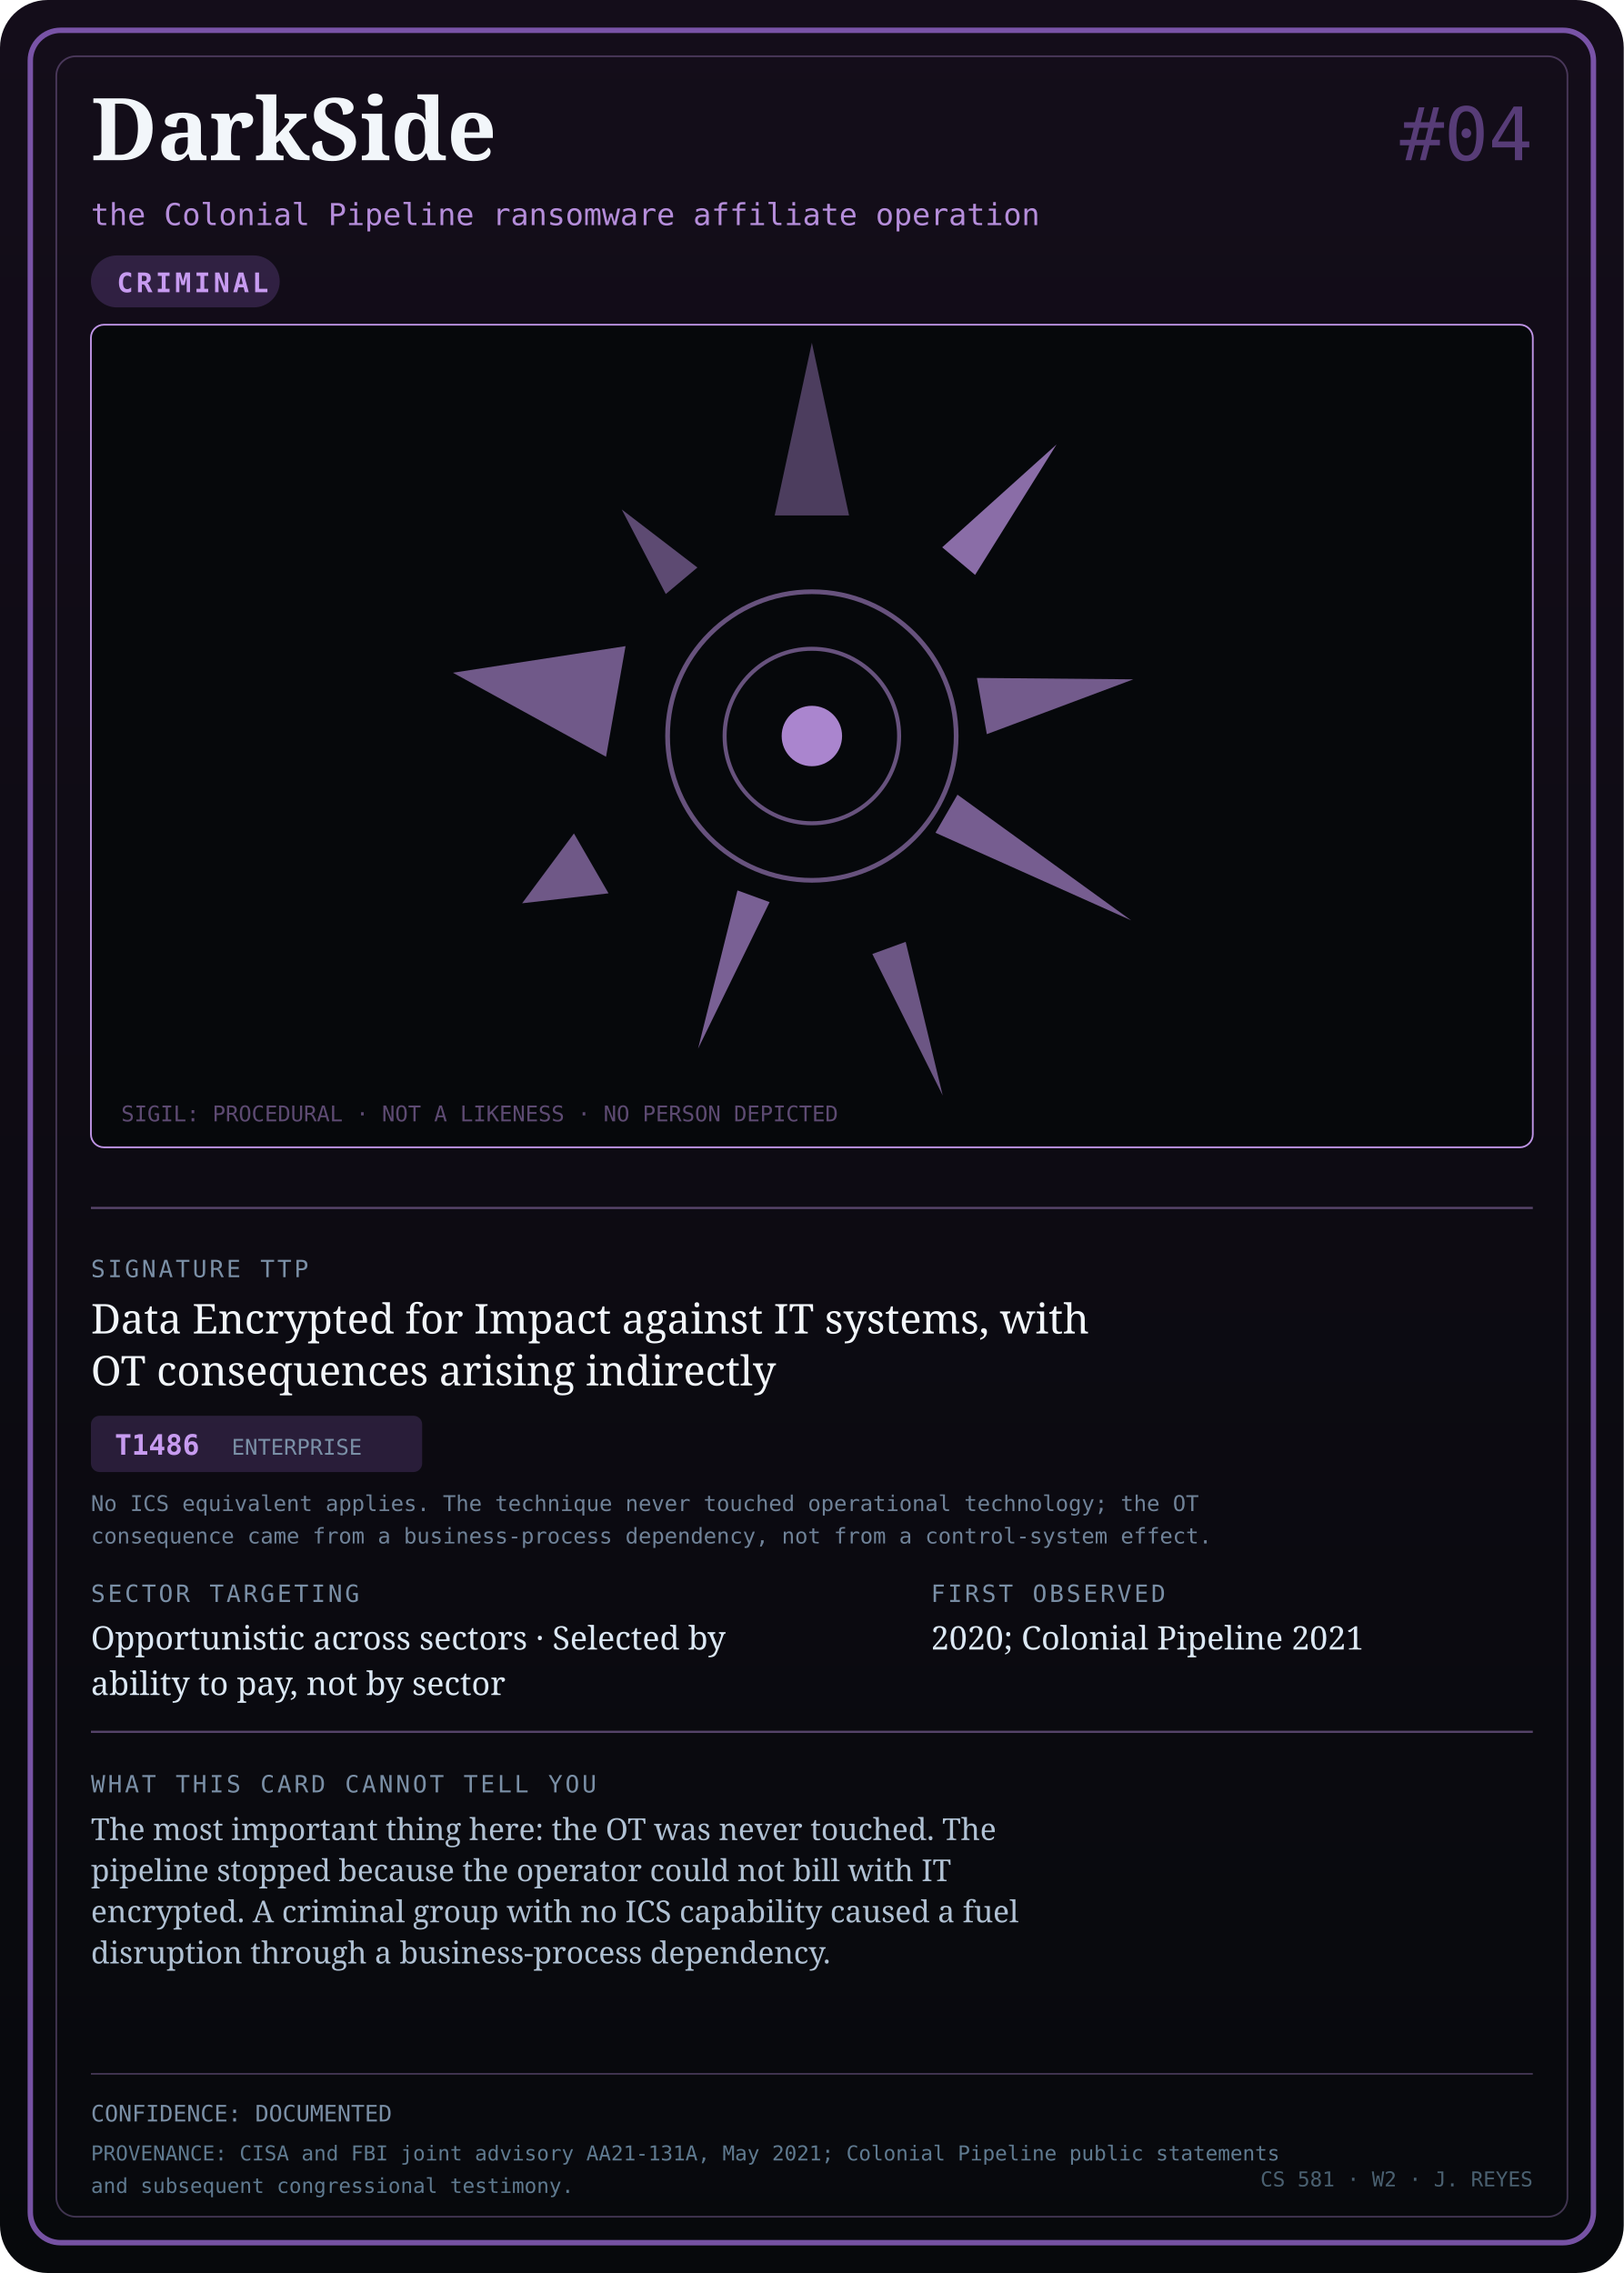
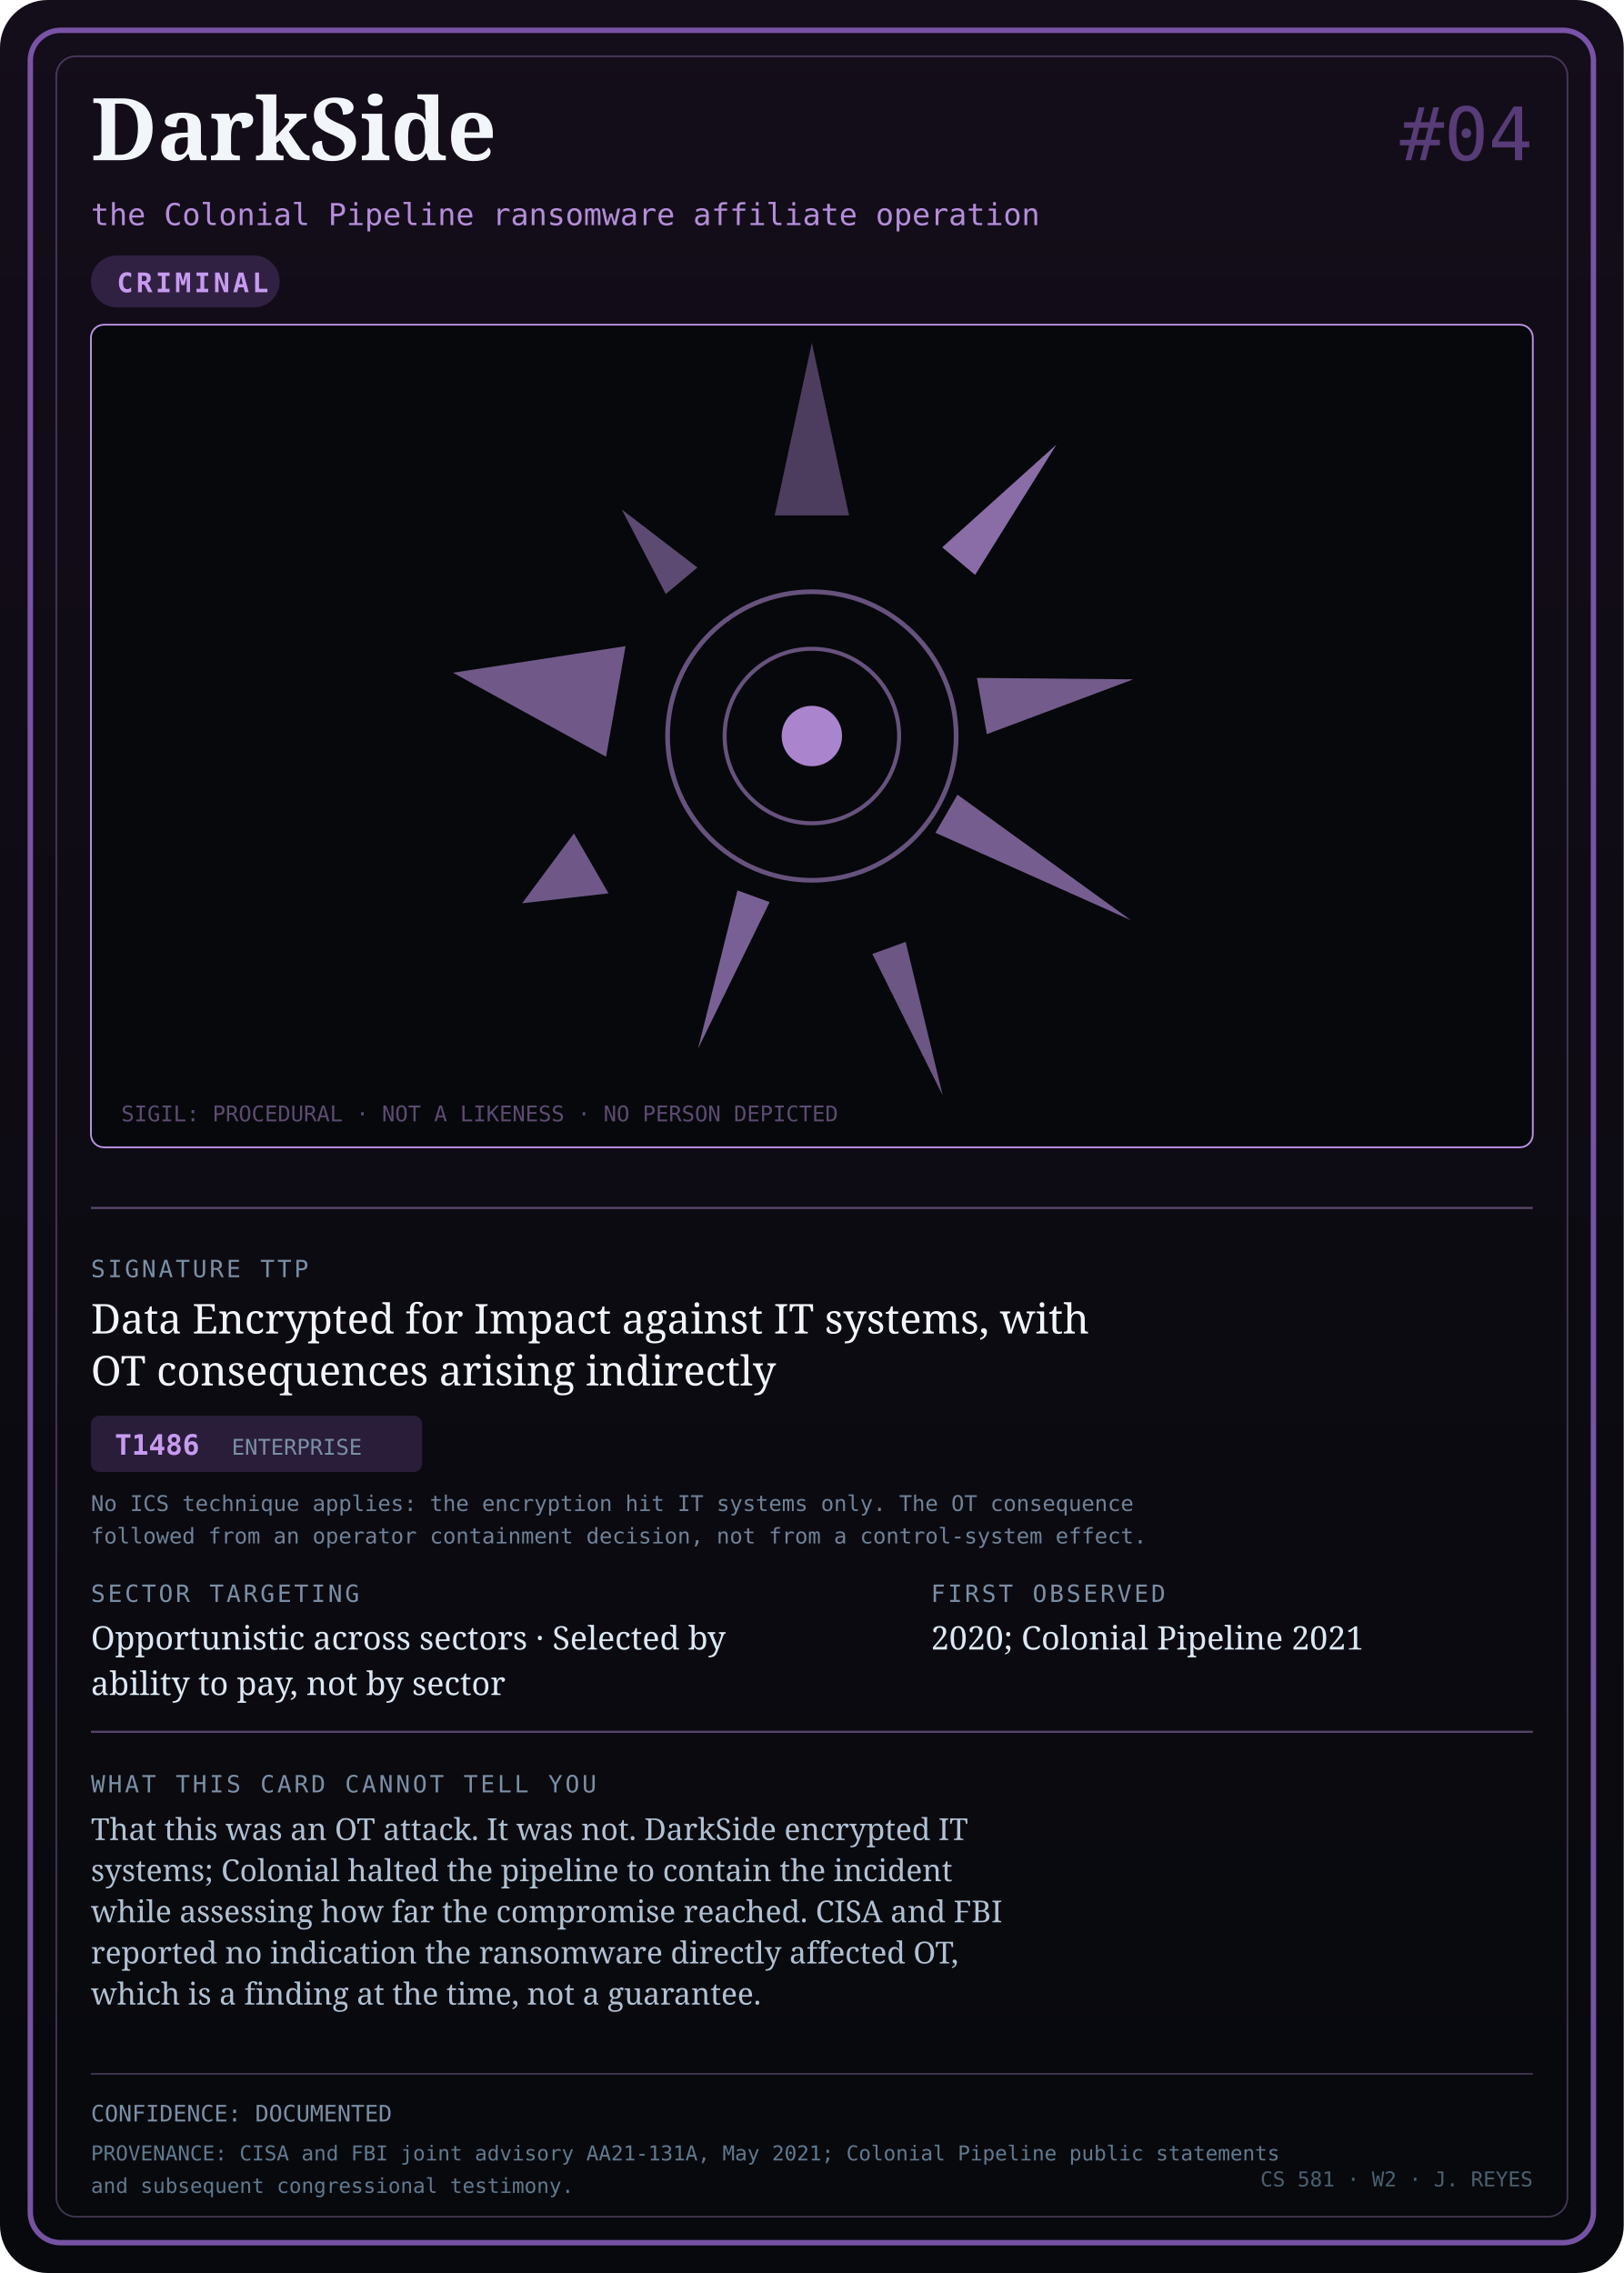
<svg xmlns="http://www.w3.org/2000/svg" viewBox="0 0 750 1050" width="750" height="1050" role="img" aria-label="Threat actor card: DarkSide">
  <defs>
    <linearGradient id="g04" x1="0" y1="0" x2="0" y2="1">
      <stop offset="0" stop-color="#140d1a" />
      <stop offset="1" stop-color="#07090c" />
    </linearGradient>
    <clipPath id="art04">
      <rect x="42" y="150" width="666" height="380" rx="6" />
    </clipPath>
  </defs>
  <rect width="750" height="1050" rx="22" fill="url(#g04)" />
  <rect x="14" y="14" width="722" height="1022" rx="14" fill="none" stroke="#9b6bd6" stroke-width="2.5" opacity="0.75" />
  <rect x="26" y="26" width="698" height="998" rx="9" fill="none" stroke="#c79bf0" stroke-width="0.8" opacity="0.3" />
  <text x="42" y="74" font-family="Georgia,serif" font-size="40" font-weight="bold" fill="#f2f6fa">DarkSide</text>
  <text x="42" y="104" font-family="monospace" font-size="14" fill="#c79bf0" opacity="0.9">the Colonial Pipeline ransomware affiliate operation</text>
  <rect x="42" y="118" width="87.2" height="24" rx="12" fill="#9b6bd6" opacity="0.22" />
  <text x="54" y="135" font-family="monospace" font-size="12.5" font-weight="bold" fill="#c79bf0" letter-spacing="1.4">CRIMINAL</text>
  <text x="708" y="74" text-anchor="end" font-family="monospace" font-size="34" fill="#9b6bd6" opacity="0.5">#04</text>
  <rect x="42" y="150" width="666" height="380" rx="6" fill="#05070a" stroke="#c79bf0" stroke-width="0.8" opacity="0.95" />
  <g clip-path="url(#art04)">
    <g transform="translate(375 340) scale(1.55)">
      <g transform="rotate(0.0 0 0)">
        <path d="M -11.08 -65.734 L 0 -117.209 L 11.08 -65.734 Z" fill="#c79bf0" opacity="0.36" />
      </g>
      <g transform="rotate(40.0 0 0)">
        <path d="M -6.4 -68.051 L 0 -113.46 L 6.4 -68.051 Z" fill="#c79bf0" opacity="0.68" />
      </g>
      <g transform="rotate(80.0 0 0)">
        <path d="M -8.51 -51.438 L 0 -97.279 L 8.51 -51.438 Z" fill="#c79bf0" opacity="0.56" />
      </g>
      <g transform="rotate(120.0 0 0)">
        <path d="M -6.556 -46.317 L 0 -109.881 L 6.556 -46.317 Z" fill="#c79bf0" opacity="0.58" />
      </g>
      <g transform="rotate(160.0 0 0)">
        <path d="M -5.285 -67.205 L 0 -114.016 L 5.285 -67.205 Z" fill="#c79bf0" opacity="0.53" />
      </g>
      <g transform="rotate(200.0 0 0)">
        <path d="M -5.095 -50.824 L 0 -99.169 L 5.095 -50.824 Z" fill="#c79bf0" opacity="0.60" />
      </g>
      <g transform="rotate(240.0 0 0)">
        <path d="M -10.306 -75.92 L 0 -99.698 L 10.306 -75.92 Z" fill="#c79bf0" opacity="0.54" />
      </g>
      <g transform="rotate(280.0 0 0)">
        <path d="M -16.739 -59.331 L 0 -108.612 L 16.739 -59.331 Z" fill="#c79bf0" opacity="0.55" />
      </g>
      <g transform="rotate(320.0 0 0)">
        <path d="M -6.149 -60.398 L 0 -88.137 L 6.149 -60.398 Z" fill="#c79bf0" opacity="0.45" />
      </g>
      <circle r="26" fill="none" stroke="#c79bf0" stroke-width="1.2" opacity="0.5" />
      <circle r="43" fill="none" stroke="#c79bf0" stroke-width="1.4" opacity="0.5" />
      <circle r="9" fill="#c79bf0" opacity="0.85" />
    </g>
  </g>
  <text x="56" y="518" font-family="monospace" font-size="10" fill="#c79bf0" opacity="0.45">SIGIL: PROCEDURAL · NOT A LIKENESS · NO PERSON DEPICTED</text>
  <line x1="42" y1="558" x2="708" y2="558" stroke="#c79bf0" stroke-width="1" opacity="0.4" />
  <text x="42" y="590" font-family="monospace" font-size="11" fill="#7a8fa6" letter-spacing="1.2">SIGNATURE TTP</text>
  <text x="42" y="616" font-family="Georgia,serif" font-size="19" fill="#f2f6fa">Data Encrypted for Impact against IT systems, with</text>
  <text x="42" y="640" font-family="Georgia,serif" font-size="19" fill="#f2f6fa">OT consequences arising indirectly</text>
  <rect x="42" y="654" width="153" height="26" rx="4" fill="#9b6bd6" opacity="0.2" />
  <text x="53" y="672" font-family="monospace" font-size="13" font-weight="bold" fill="#c79bf0">T1486</text>
  <text x="107" y="672" font-family="monospace" font-size="10" fill="#7a8fa6">ENTERPRISE</text>
-   <text x="42" y="698" font-family="monospace" font-size="10" fill="#7a8fa6" opacity="0.9">No ICS equivalent applies. The technique never touched operational technology; the OT</text>
-   <text x="42" y="713" font-family="monospace" font-size="10" fill="#7a8fa6" opacity="0.9">consequence came from a business-process dependency, not from a control-system effect.</text>
+   <text x="42" y="698" font-family="monospace" font-size="10" fill="#7a8fa6" opacity="0.9">No ICS technique applies: the encryption hit IT systems only. The OT consequence</text>
+   <text x="42" y="713" font-family="monospace" font-size="10" fill="#7a8fa6" opacity="0.9">followed from an operator containment decision, not from a control-system effect.</text>
  <text x="42" y="740" font-family="monospace" font-size="11" fill="#7a8fa6" letter-spacing="1.2">SECTOR TARGETING</text>
  <text x="42" y="762" font-family="Georgia,serif" font-size="15" fill="#dce8f4">Opportunistic across sectors · Selected by</text>
  <text x="42" y="783" font-family="Georgia,serif" font-size="15" fill="#dce8f4">ability to pay, not by sector</text>
  <text x="430" y="740" font-family="monospace" font-size="11" fill="#7a8fa6" letter-spacing="1.2">FIRST OBSERVED</text>
  <text x="430" y="762" font-family="Georgia,serif" font-size="15" fill="#dce8f4">2020; Colonial Pipeline 2021</text>
  <line x1="42" y1="800" x2="708" y2="800" stroke="#c79bf0" stroke-width="1" opacity="0.4" />
  <text x="42" y="828" font-family="monospace" font-size="11" fill="#7a8fa6" letter-spacing="1.2">WHAT THIS CARD CANNOT TELL YOU</text>
-   <text x="42" y="850" font-family="Georgia,serif" font-size="14" fill="#b9cbdd" opacity="0.95">The most important thing here: the OT was never touched. The</text>
-   <text x="42" y="869" font-family="Georgia,serif" font-size="14" fill="#b9cbdd" opacity="0.95">pipeline stopped because the operator could not bill with IT</text>
-   <text x="42" y="888" font-family="Georgia,serif" font-size="14" fill="#b9cbdd" opacity="0.95">encrypted. A criminal group with no ICS capability caused a fuel</text>
-   <text x="42" y="907" font-family="Georgia,serif" font-size="14" fill="#b9cbdd" opacity="0.95">disruption through a business-process dependency.</text>
+   <text x="42" y="850" font-family="Georgia,serif" font-size="14" fill="#b9cbdd" opacity="0.95">That this was an OT attack. It was not. DarkSide encrypted IT</text>
+   <text x="42" y="869" font-family="Georgia,serif" font-size="14" fill="#b9cbdd" opacity="0.95">systems; Colonial halted the pipeline to contain the incident</text>
+   <text x="42" y="888" font-family="Georgia,serif" font-size="14" fill="#b9cbdd" opacity="0.95">while assessing how far the compromise reached. CISA and FBI</text>
+   <text x="42" y="907" font-family="Georgia,serif" font-size="14" fill="#b9cbdd" opacity="0.95">reported no indication the ransomware directly affected OT,</text>
+   <text x="42" y="926" font-family="Georgia,serif" font-size="14" fill="#b9cbdd" opacity="0.95">which is a finding at the time, not a guarantee.</text>
  <line x1="42" y1="958" x2="708" y2="958" stroke="#c79bf0" stroke-width="0.8" opacity="0.3" />
  <text x="42" y="980" font-family="monospace" font-size="10.5" fill="#7a8fa6">CONFIDENCE: DOCUMENTED</text>
  <text x="42" y="998" font-family="monospace" font-size="9.5" fill="#5f7a90">PROVENANCE: CISA and FBI joint advisory AA21-131A, May 2021; Colonial Pipeline public statements</text>
  <text x="42" y="1013" font-family="monospace" font-size="9.5" fill="#5f7a90">and subsequent congressional testimony.</text>
  <text x="708" y="1010" text-anchor="end" font-family="monospace" font-size="9.5" fill="#4a6070">CS 581 · W2 · J. REYES</text>
</svg>
